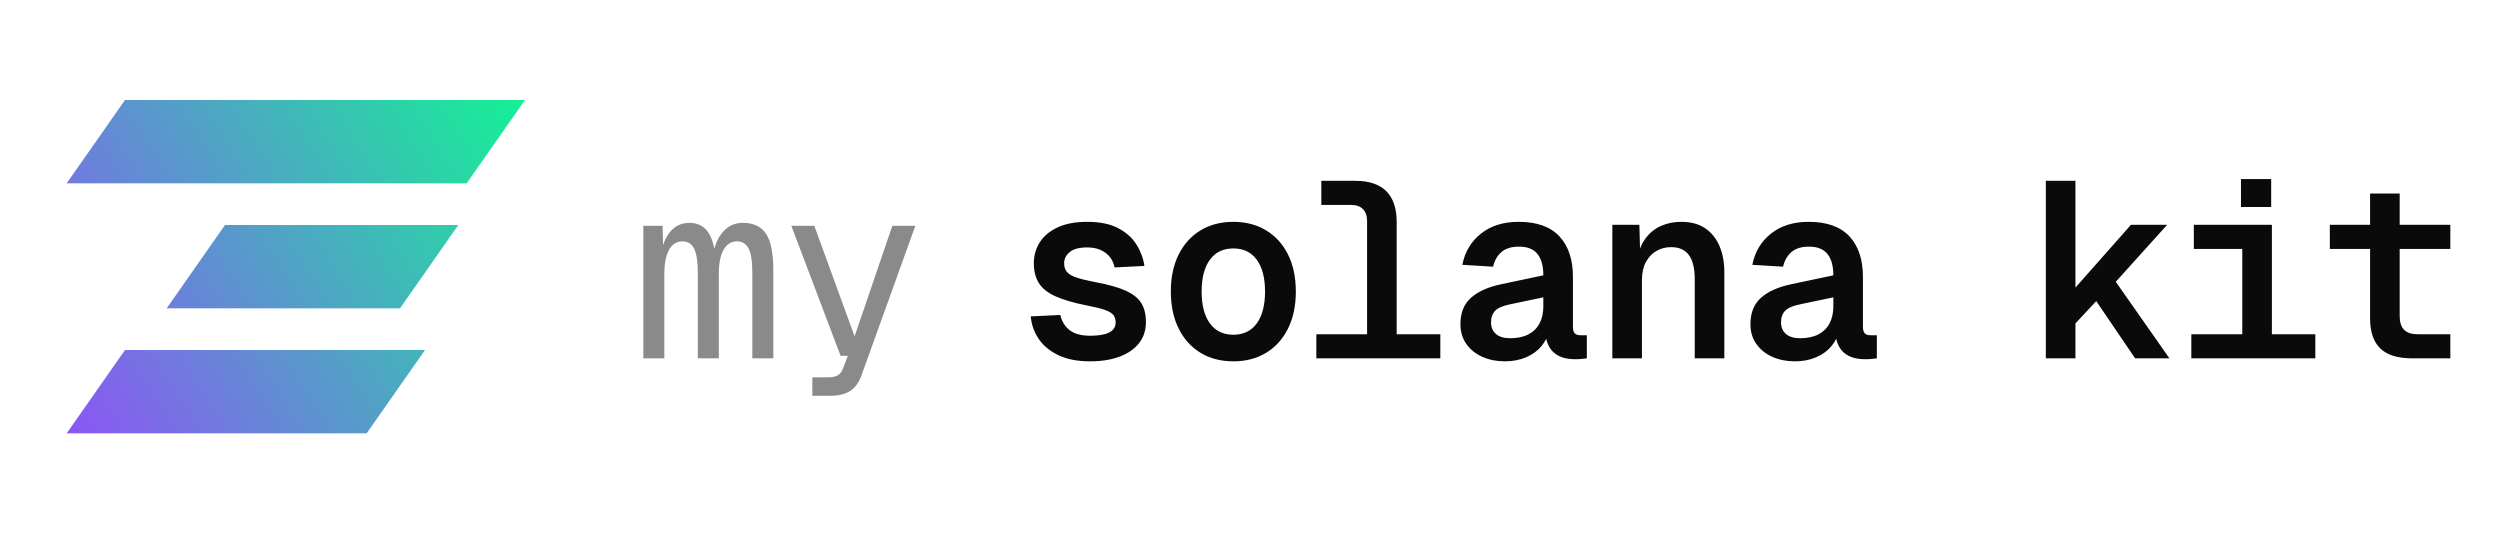
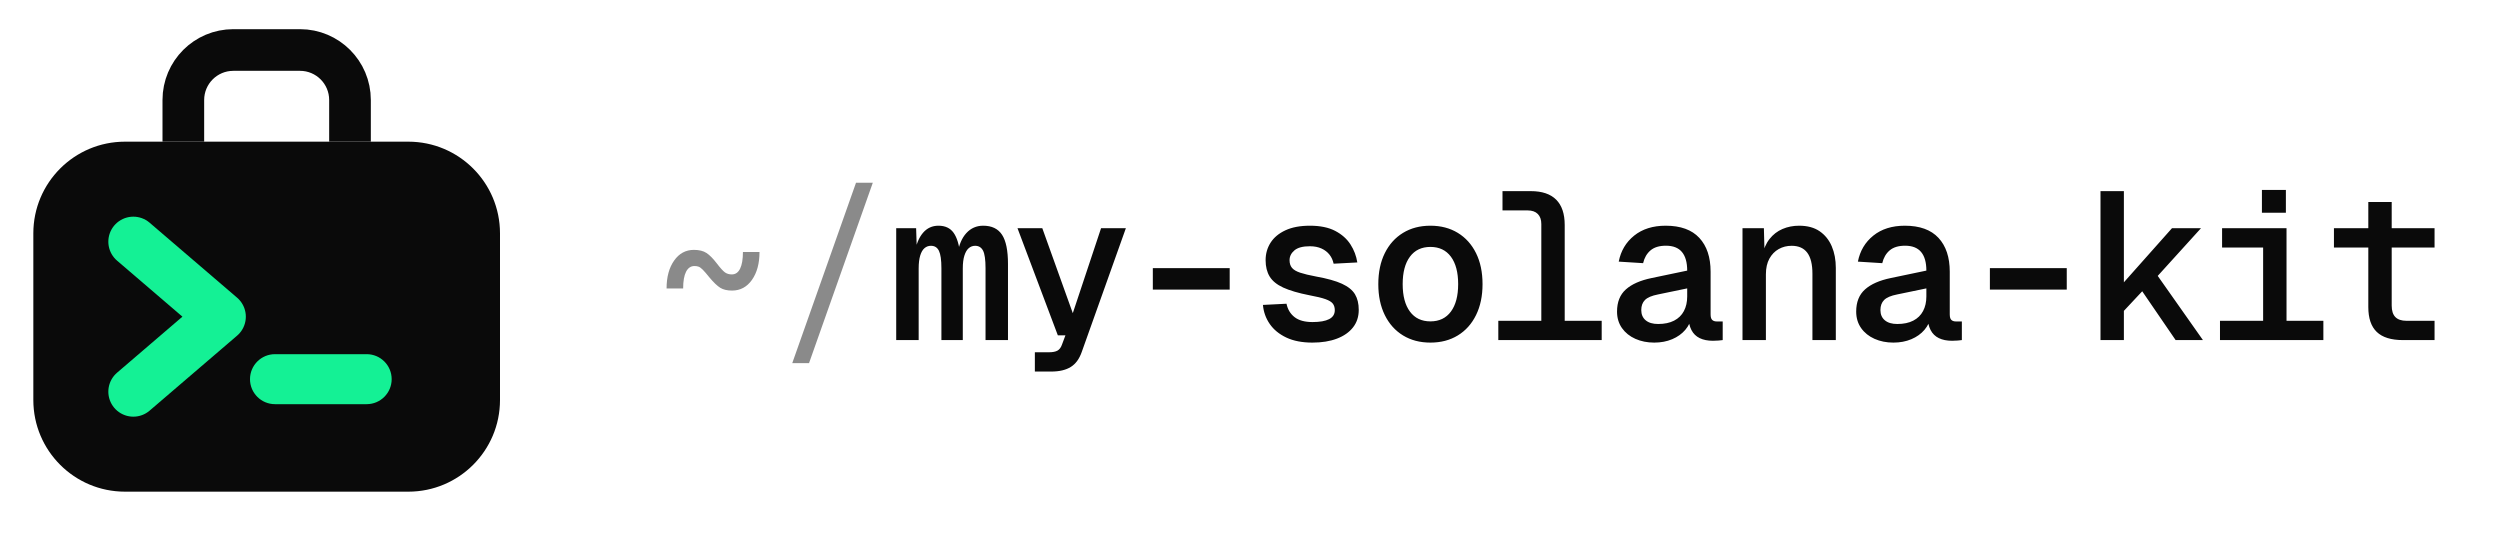
<svg xmlns="http://www.w3.org/2000/svg" viewBox="0 0 300 64" width="900" height="192">
-   <defs>
-     <linearGradient id="g" gradientUnits="userSpaceOnUse" x1="0" y1="52" x2="63" y2="12">
-       <stop offset="0" stop-color="#9945FF" />
-       <stop offset="1" stop-color="#14F195" />
-     </linearGradient>
-   </defs>
-   <path fill="url(#g)" d="M15.00 12.00H63.00L56.00 22.00H8.00ZM27.00 27.00H55.00L48.00 37.00H20.00ZM15.00 42.00H51.00L44.00 52.00H8.00Z" />
-   <path fill="#8A8A8A" d="M77.2 43.0V27.1H79.51L79.6 30.64L79.3 30.58Q79.57 28.81 80.455 27.775Q81.34 26.74 82.72 26.74Q84.13 26.74 84.895 27.76Q85.66 28.78 85.84 30.76H85.54Q85.81 28.9 86.755 27.82Q87.7 26.74 89.14 26.74Q91.06 26.74 91.93 28.06Q92.8 29.38 92.8 32.44V43.0H90.28V32.8Q90.28 30.67 89.83 29.815Q89.38 28.96 88.42 28.96Q87.79 28.96 87.31 29.365Q86.83 29.77 86.545 30.64Q86.26 31.51 86.26 32.86V43.0H83.74V32.8Q83.74 30.76 83.305 29.86Q82.87 28.96 81.88 28.96Q81.25 28.96 80.77 29.365Q80.29 29.77 80.005 30.64Q79.72 31.51 79.72 32.86V43.0ZM97.48 47.5V45.28H99.31Q100.15 45.28 100.555 45.025Q100.96 44.77 101.17 44.2L101.74 42.7H100.87L94.96 27.1H97.72L102.55 40.36L107.08 27.1H109.84L103.39 45.01Q102.94 46.3 102.04 46.9Q101.14 47.5 99.55 47.5Z" />
-   <path fill="#0A0A0A" d="M130.804 43.36Q128.566 43.36 127.03 42.634Q125.494 41.908 124.657 40.687Q123.82 39.466 123.688 37.966L127.24 37.798Q127.492 38.944 128.353 39.616Q129.214 40.288 130.828 40.288Q132.346 40.288 133.111 39.892Q133.876 39.496 133.876 38.692Q133.876 38.158 133.612 37.81Q133.348 37.462 132.604 37.195Q131.86 36.928 130.396 36.652Q128.002 36.172 126.619 35.539Q125.236 34.906 124.648 33.946Q124.06 32.986 124.06 31.588Q124.06 30.196 124.774 29.074Q125.488 27.952 126.916 27.286Q128.344 26.62 130.462 26.62Q132.73 26.62 134.167 27.373Q135.604 28.126 136.366 29.329Q137.128 30.532 137.332 31.912L133.756 32.092Q133.612 31.384 133.189 30.847Q132.766 30.31 132.079 30.001Q131.392 29.692 130.468 29.692Q129.016 29.692 128.356 30.256Q127.696 30.82 127.696 31.588Q127.696 32.23 128.032 32.632Q128.368 33.034 129.184 33.307Q130 33.58 131.44 33.856Q133.816 34.294 135.13 34.903Q136.444 35.512 136.978 36.406Q137.512 37.3 137.512 38.644Q137.512 40.114 136.693 41.167Q135.874 42.22 134.371 42.79Q132.868 43.36 130.804 43.36ZM148.0 43.36Q145.75 43.36 144.061 42.334Q142.372 41.308 141.436 39.42Q140.5 37.532 140.5 34.995Q140.5 32.428 141.436 30.55Q142.372 28.672 144.061 27.646Q145.75 26.62 148.0 26.62Q150.25 26.62 151.939 27.646Q153.628 28.672 154.564 30.547Q155.5 32.422 155.5 34.993Q155.5 37.534 154.564 39.421Q153.628 41.308 151.939 42.334Q150.25 43.36 148.0 43.36ZM148.0 40.168Q149.818 40.168 150.811 38.809Q151.804 37.45 151.804 34.984Q151.804 32.518 150.811 31.165Q149.818 29.812 148.0 29.812Q146.182 29.812 145.189 31.165Q144.196 32.518 144.196 34.984Q144.196 37.45 145.189 38.809Q146.182 40.168 148.0 40.168ZM164.05 41.98V26.512Q164.05 25.588 163.552 25.09Q163.054 24.592 162.13 24.592H158.56V21.7H162.658Q165.112 21.7 166.357 22.945Q167.602 24.19 167.602 26.644V41.98ZM157.96 43.0V40.108H172.84V43.0ZM180.58 43.36Q179.092 43.36 177.88 42.82Q176.668 42.28 175.96 41.275Q175.252 40.27 175.252 38.896Q175.252 36.856 176.527 35.725Q177.802 34.594 180.196 34.096L185.2 33.04Q185.2 31.348 184.489 30.472Q183.778 29.596 182.284 29.596Q180.922 29.596 180.172 30.247Q179.422 30.898 179.17 32.002L175.48 31.78Q175.93 29.458 177.709 28.039Q179.488 26.62 182.236 26.62Q185.512 26.62 187.132 28.363Q188.752 30.106 188.752 33.22V39.196Q188.752 39.784 188.98 40.006Q189.208 40.228 189.64 40.228H190.42V43.0Q190.24 43.03 189.832 43.069Q189.424 43.108 189.004 43.108Q187.864 43.108 187.069 42.718Q186.274 42.328 185.86 41.539Q185.446 40.75 185.404 39.592H185.86Q185.698 40.66 184.987 41.521Q184.276 42.382 183.142 42.871Q182.008 43.36 180.58 43.36ZM181.216 40.588Q182.512 40.588 183.4 40.129Q184.288 39.67 184.744 38.809Q185.2 37.948 185.2 36.772V35.68L181.204 36.52Q179.932 36.772 179.428 37.285Q178.924 37.798 178.924 38.68Q178.924 39.574 179.521 40.081Q180.118 40.588 181.216 40.588ZM193.48 43.0V26.98H196.726L196.84 31.258L196.468 31.048Q196.756 29.53 197.509 28.549Q198.262 27.568 199.354 27.094Q200.446 26.62 201.736 26.62Q203.506 26.62 204.643 27.406Q205.78 28.192 206.35 29.551Q206.92 30.91 206.92 32.65V43.0H203.368V33.502Q203.368 31.558 202.666 30.607Q201.964 29.656 200.536 29.656Q199.57 29.656 198.778 30.109Q197.986 30.562 197.509 31.441Q197.032 32.32 197.032 33.622V43.0ZM215.38 43.36Q213.892 43.36 212.68 42.82Q211.468 42.28 210.76 41.275Q210.052 40.27 210.052 38.896Q210.052 36.856 211.327 35.725Q212.602 34.594 214.996 34.096L220 33.04Q220 31.348 219.289 30.472Q218.578 29.596 217.084 29.596Q215.722 29.596 214.972 30.247Q214.222 30.898 213.97 32.002L210.28 31.78Q210.73 29.458 212.509 28.039Q214.288 26.62 217.036 26.62Q220.312 26.62 221.932 28.363Q223.552 30.106 223.552 33.22V39.196Q223.552 39.784 223.78 40.006Q224.008 40.228 224.44 40.228H225.22V43.0Q225.04 43.03 224.632 43.069Q224.224 43.108 223.804 43.108Q222.664 43.108 221.869 42.718Q221.074 42.328 220.66 41.539Q220.246 40.75 220.204 39.592H220.66Q220.498 40.66 219.787 41.521Q219.076 42.382 217.942 42.871Q216.808 43.36 215.38 43.36ZM216.016 40.588Q217.312 40.588 218.2 40.129Q219.088 39.67 219.544 38.809Q220 37.948 220 36.772V35.68L216.004 36.52Q214.732 36.772 214.228 37.285Q213.724 37.798 213.724 38.68Q213.724 39.574 214.321 40.081Q214.918 40.588 216.016 40.588ZM245.5 43.0V21.7H249.052V34.51L255.712 26.98H260.056L253.894 33.814L260.332 43.0H256.216L251.548 36.136L249.052 38.812V43.0ZM262.96 43.0V40.108H269.074V28.306L270.64 29.872H263.26V26.98H272.626V40.108H277.84V43.0H272.626H269.074ZM268.918 24.838V21.49H272.542V24.838ZM289.444 43.0Q286.87 43.0 285.64 41.818Q284.41 40.636 284.41 38.188V23.224H287.962V37.924Q287.962 39.034 288.49 39.571Q289.018 40.108 290.092 40.108H294.04V43.0ZM279.58 29.872V26.98H294.04V29.872Z" />
+   <path d="M22 17v-5a6 6 0 0 1 6-6h8a6 6 0 0 1 6 6v5" fill="none" stroke="#0A0A0A" stroke-width="5" />
+   <rect x="4" y="17" width="56" height="42" rx="11" fill="#0A0A0A" />
+   <path d="M16 29l10.5 9-10.5 9" fill="none" stroke="#14F195" stroke-width="6" stroke-linecap="round" stroke-linejoin="round" />
+   <rect x="30" y="42.5" width="17" height="6" rx="3" fill="#14F195" />
+   <path fill="#8A8A8A" transform="translate(0 40.81)" d="M87.843 -5.941Q86.962 -5.941 86.421 -6.281Q85.88 -6.621 85.124 -7.527Q84.621 -8.157 84.331 -8.446Q84.042 -8.736 83.828 -8.811Q83.614 -8.887 83.337 -8.887Q82.683 -8.887 82.33 -8.207Q81.978 -7.527 81.978 -6.193H79.989Q79.989 -8.257 80.895 -9.541Q81.801 -10.825 83.262 -10.825Q84.218 -10.825 84.785 -10.448Q85.351 -10.07 86.006 -9.214Q86.66 -8.358 87.0 -8.119Q87.34 -7.88 87.818 -7.88Q88.473 -7.88 88.813 -8.572Q89.152 -9.264 89.152 -10.573H91.141Q91.141 -8.509 90.235 -7.225Q89.329 -5.941 87.843 -5.941ZM95.069 2.769 102.722 -18.881H104.736L97.083 2.769Z" />
+   <path fill="#0A0A0A" transform="translate(0 40.81)" d="M107.545 0.0V-13.423H109.935L110.034 -10.38L109.759 -10.447Q110.033 -12.029 110.764 -12.877Q111.495 -13.725 112.612 -13.725Q113.828 -13.725 114.434 -12.873Q115.039 -12.021 115.214 -10.32H114.898Q115.149 -11.953 115.962 -12.839Q116.775 -13.725 117.984 -13.725Q119.53 -13.725 120.244 -12.638Q120.958 -11.55 120.958 -9.135V0.0H118.264V-8.624Q118.264 -10.162 117.963 -10.738Q117.661 -11.315 117.017 -11.315Q116.585 -11.315 116.255 -11.035Q115.924 -10.756 115.73 -10.15Q115.535 -9.545 115.535 -8.59V0.0H112.969V-8.624Q112.969 -10.094 112.676 -10.704Q112.384 -11.315 111.714 -11.315Q111.274 -11.315 110.944 -11.035Q110.613 -10.756 110.427 -10.15Q110.24 -9.545 110.24 -8.59V0.0ZM124.183 3.776V1.462H125.871Q126.552 1.462 126.904 1.26Q127.256 1.058 127.432 0.556L127.854 -0.574H126.939L122.1 -13.423H125.077L128.735 -3.23L132.126 -13.423H135.103L129.811 1.421Q129.377 2.673 128.493 3.224Q127.609 3.776 126.153 3.776ZM138.339 -6.054V-8.631H147.563V-6.054ZM157.488 0.302Q155.638 0.302 154.355 -0.306Q153.072 -0.914 152.367 -1.938Q151.662 -2.962 151.553 -4.22L154.38 -4.363Q154.59 -3.347 155.347 -2.755Q156.103 -2.163 157.504 -2.163Q158.82 -2.163 159.497 -2.514Q160.175 -2.866 160.175 -3.587Q160.175 -4.061 159.942 -4.37Q159.709 -4.679 159.059 -4.912Q158.408 -5.144 157.134 -5.379Q155.139 -5.772 153.991 -6.3Q152.844 -6.828 152.358 -7.629Q151.873 -8.43 151.873 -9.585Q151.873 -10.751 152.468 -11.685Q153.063 -12.62 154.248 -13.172Q155.434 -13.725 157.183 -13.725Q159.038 -13.725 160.227 -13.101Q161.415 -12.478 162.058 -11.476Q162.7 -10.475 162.877 -9.317L160.034 -9.166Q159.907 -9.782 159.54 -10.251Q159.173 -10.719 158.578 -10.99Q157.983 -11.26 157.182 -11.26Q155.915 -11.26 155.331 -10.766Q154.747 -10.271 154.747 -9.585Q154.747 -9.018 155.038 -8.667Q155.329 -8.317 156.023 -8.086Q156.717 -7.855 157.925 -7.629Q159.933 -7.269 161.042 -6.757Q162.15 -6.245 162.6 -5.494Q163.049 -4.743 163.049 -3.619Q163.049 -2.396 162.36 -1.52Q161.672 -0.644 160.424 -0.171Q159.176 0.302 157.488 0.302ZM171.65 0.302Q169.772 0.302 168.364 -0.558Q166.956 -1.418 166.176 -3Q165.397 -4.582 165.397 -6.708Q165.397 -8.86 166.176 -10.432Q166.956 -12.005 168.364 -12.865Q169.772 -13.725 171.65 -13.725Q173.528 -13.725 174.937 -12.865Q176.345 -12.005 177.124 -10.434Q177.904 -8.863 177.904 -6.709Q177.904 -4.581 177.124 -2.999Q176.345 -1.418 174.937 -0.558Q173.528 0.302 171.65 0.302ZM171.65 -2.244Q173.238 -2.244 174.109 -3.42Q174.979 -4.597 174.979 -6.716Q174.979 -8.834 174.109 -10.007Q173.238 -11.18 171.65 -11.18Q170.062 -11.18 169.192 -10.007Q168.321 -8.834 168.321 -6.716Q168.321 -4.597 169.192 -3.42Q170.062 -2.244 171.65 -2.244ZM184.958 -0.836V-13.929Q184.958 -14.71 184.533 -15.135Q184.108 -15.56 183.326 -15.56H180.3V-17.874H183.701Q185.716 -17.874 186.741 -16.85Q187.765 -15.825 187.765 -13.81V-0.836ZM179.797 0.0V-2.314H192.203V0.0ZM198.507 0.302Q197.256 0.302 196.241 -0.151Q195.226 -0.604 194.635 -1.443Q194.044 -2.281 194.044 -3.42Q194.044 -5.132 195.104 -6.08Q196.164 -7.028 198.209 -7.448L202.464 -8.338Q202.464 -9.816 201.833 -10.57Q201.203 -11.325 199.913 -11.325Q198.721 -11.325 198.062 -10.764Q197.402 -10.204 197.173 -9.231L194.247 -9.415Q194.625 -11.352 196.104 -12.539Q197.582 -13.725 199.88 -13.725Q202.563 -13.725 203.917 -12.266Q205.272 -10.806 205.272 -8.207V-3.087Q205.272 -2.602 205.465 -2.418Q205.659 -2.234 206.029 -2.234H206.724V0.0Q206.573 0.025 206.234 0.054Q205.894 0.083 205.552 0.083Q204.615 0.083 203.963 -0.235Q203.311 -0.552 202.973 -1.205Q202.635 -1.858 202.601 -2.832H202.988Q202.844 -1.943 202.233 -1.227Q201.622 -0.511 200.66 -0.104Q199.697 0.302 198.507 0.302ZM198.974 -1.931Q200.116 -1.931 200.893 -2.333Q201.671 -2.734 202.068 -3.481Q202.464 -4.227 202.464 -5.238V-6.203L198.966 -5.478Q197.84 -5.259 197.396 -4.811Q196.952 -4.363 196.952 -3.605Q196.952 -2.819 197.481 -2.375Q198.01 -1.931 198.974 -1.931ZM209.1 0.0V-13.423H211.667L211.759 -9.872L211.459 -10.058Q211.702 -11.314 212.341 -12.126Q212.98 -12.938 213.9 -13.332Q214.819 -13.725 215.892 -13.725Q217.387 -13.725 218.354 -13.062Q219.321 -12.398 219.81 -11.257Q220.298 -10.115 220.298 -8.665V0.0H217.491V-7.972Q217.491 -9.65 216.873 -10.482Q216.256 -11.315 214.995 -11.315Q214.14 -11.315 213.443 -10.922Q212.745 -10.53 212.326 -9.771Q211.908 -9.013 211.908 -7.892V0.0ZM227.206 0.302Q225.955 0.302 224.94 -0.151Q223.925 -0.604 223.334 -1.443Q222.743 -2.281 222.743 -3.42Q222.743 -5.132 223.803 -6.08Q224.863 -7.028 226.908 -7.448L231.164 -8.338Q231.164 -9.816 230.533 -10.57Q229.902 -11.325 228.612 -11.325Q227.421 -11.325 226.761 -10.764Q226.101 -10.204 225.872 -9.231L222.947 -9.415Q223.324 -11.352 224.803 -12.539Q226.282 -13.725 228.58 -13.725Q231.262 -13.725 232.617 -12.266Q233.971 -10.806 233.971 -8.207V-3.087Q233.971 -2.602 234.164 -2.418Q234.358 -2.234 234.728 -2.234H235.423V0.0Q235.272 0.025 234.933 0.054Q234.593 0.083 234.251 0.083Q233.315 0.083 232.663 -0.235Q232.011 -0.552 231.672 -1.205Q231.334 -1.858 231.301 -2.832H231.687Q231.543 -1.943 230.933 -1.227Q230.322 -0.511 229.359 -0.104Q228.396 0.302 227.206 0.302ZM227.673 -1.931Q228.815 -1.931 229.593 -2.333Q230.37 -2.734 230.767 -3.481Q231.164 -4.227 231.164 -5.238V-6.203L227.665 -5.478Q226.54 -5.259 226.095 -4.811Q225.651 -4.363 225.651 -3.605Q225.651 -2.819 226.181 -2.375Q226.71 -1.931 227.673 -1.931ZM238.787 -6.054V-8.631H248.011V-6.054ZM252.059 0.0V-17.874H254.866V-6.933L260.636 -13.423H264.116L258.927 -7.702L264.352 0.0H261.075L257.066 -5.857L254.866 -3.506V0.0ZM266.398 0.0V-2.314H271.575V-12.367L272.833 -11.109H266.65V-13.423H274.383V-2.314H278.804V0.0H274.383H271.575ZM271.43 -15.279V-18.02H274.306V-15.279ZM288.347 0.0Q286.231 0.0 285.214 -0.975Q284.197 -1.95 284.197 -3.966V-16.569H287.004V-4.143Q287.004 -3.211 287.444 -2.763Q287.885 -2.314 288.782 -2.314H292.147V0.0ZM280.073 -11.109V-13.423H292.147V-11.109Z" />
</svg>
